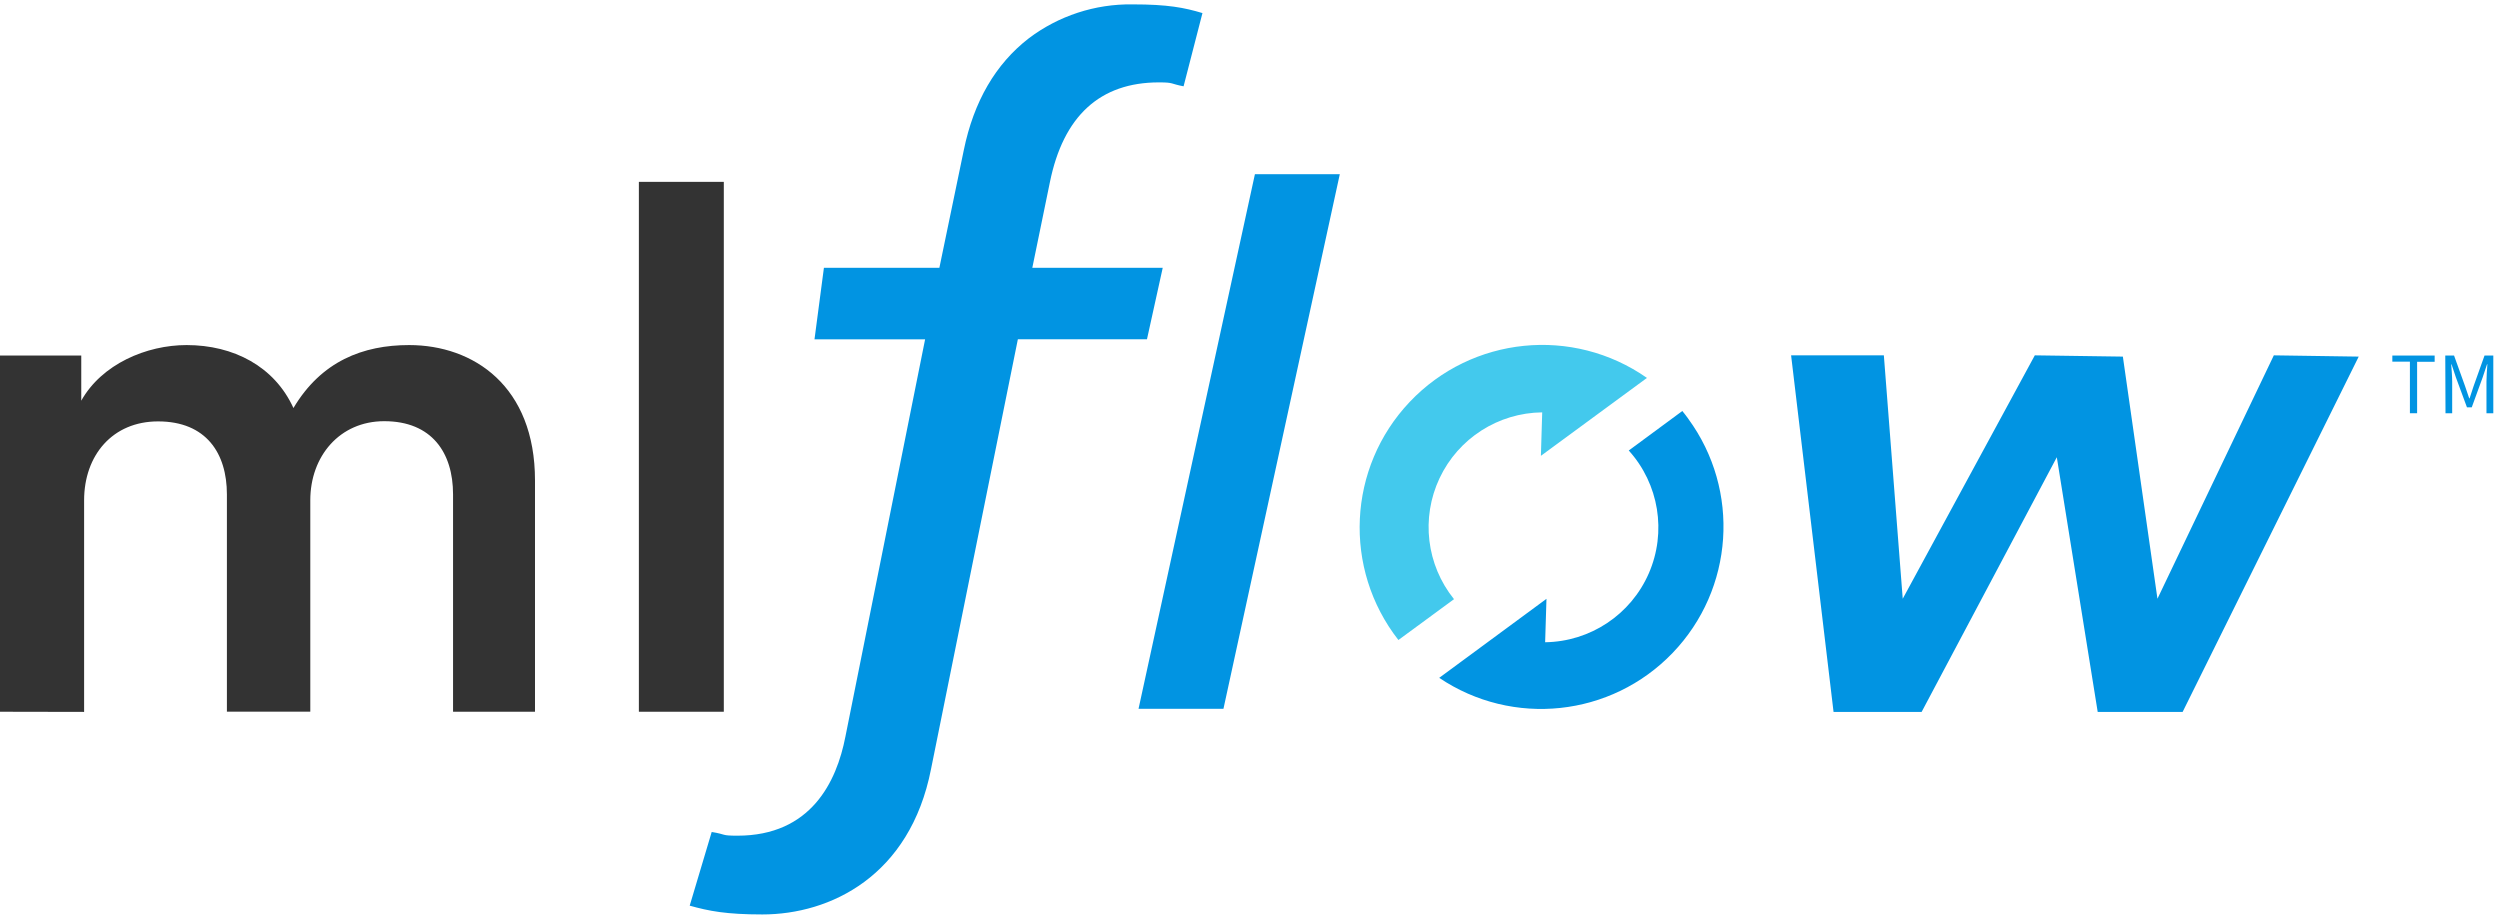
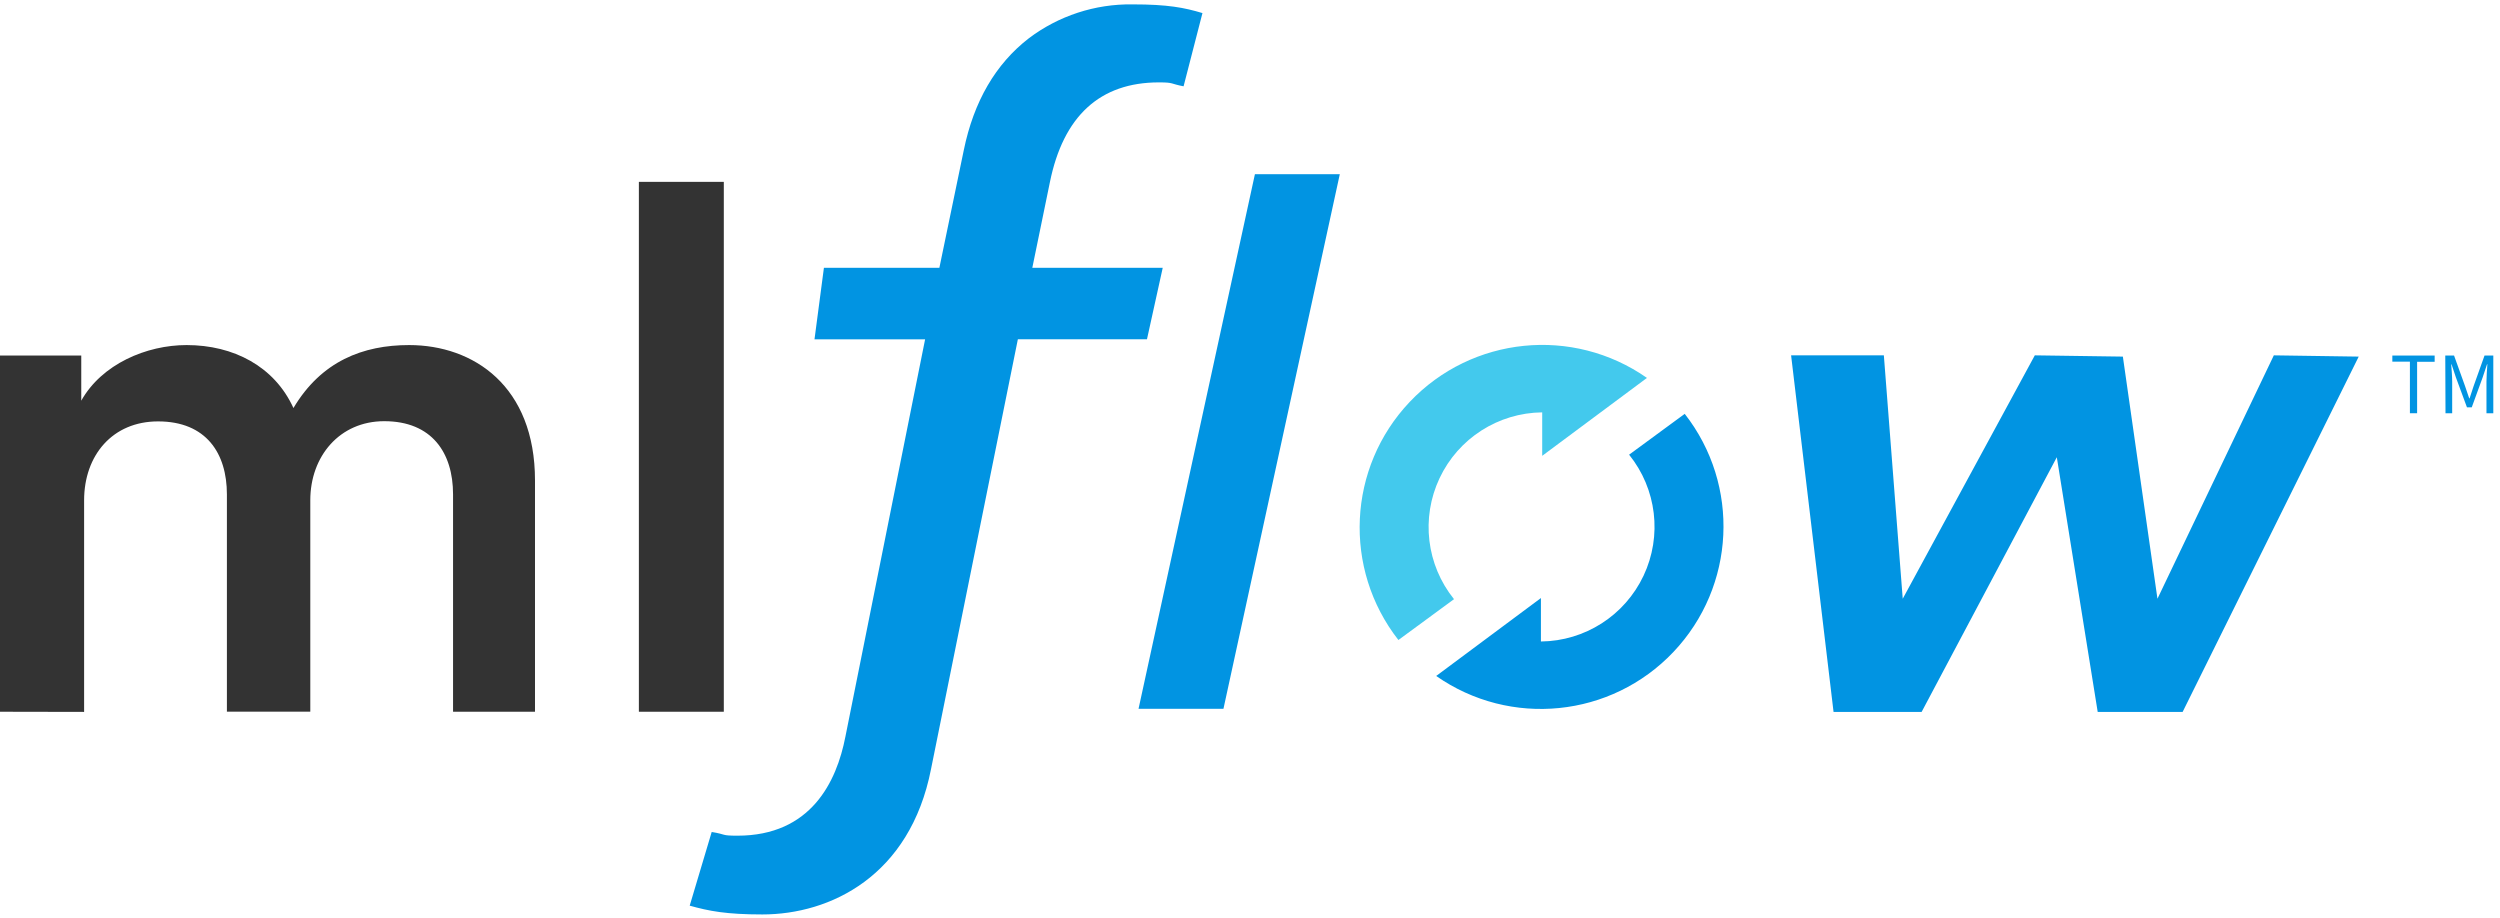
<svg xmlns="http://www.w3.org/2000/svg" width="109" height="40" viewBox="0 0 109 40" fill="none">
-   <path d="M0 31.032V15.502H3.543V17.47C4.436 15.876 6.383 15.045 8.136 15.045C10.178 15.045 11.964 15.971 12.794 17.79C14.01 15.747 15.828 15.045 17.837 15.045C20.647 15.045 23.326 16.832 23.326 20.949V31.032H19.753V21.554C19.753 19.736 18.827 18.364 16.752 18.364C14.806 18.364 13.529 19.895 13.529 21.809V31.03H9.893V21.554C9.893 19.768 8.995 18.373 6.89 18.373C4.913 18.373 3.667 19.841 3.667 21.818V31.039L0 31.032Z" fill="#333333" />
-   <path d="M27.855 31.032V7.929H31.558V31.032H27.855Z" fill="#333333" />
-   <path d="M30.071 39.487C30.903 39.719 31.652 39.87 33.24 39.87C36.193 39.87 39.676 38.205 40.593 33.531L44.379 14.792H50.008L50.695 11.675H45.009L45.774 7.95C46.36 5.058 47.96 3.592 50.528 3.592C51.196 3.592 51.009 3.65 51.604 3.763L52.427 0.57C51.634 0.333 50.924 0.191 49.378 0.191C47.745 0.167 46.151 0.689 44.85 1.675C43.409 2.789 42.457 4.425 42.023 6.538L40.957 11.675H35.923L35.512 14.794H40.335L36.859 32.121C36.477 34.086 35.359 36.436 32.151 36.436C31.424 36.436 31.688 36.381 31.03 36.274L30.071 39.487Z" fill="#0194E2" />
-   <path d="M71.807 16.477C68.576 14.216 64.178 14.661 61.465 17.522C58.752 20.383 58.542 24.798 60.97 27.904L63.395 26.124C62.191 24.631 61.947 22.581 62.766 20.847C63.584 19.113 65.322 17.999 67.24 17.979L67.183 19.874L71.807 16.477Z" fill="#43C9ED" />
-   <path d="M53.342 30.905H49.64L54.714 7.596H58.415L53.342 30.905Z" fill="#0194E2" />
-   <path d="M73.6 18.245C73.52 18.134 73.435 18.025 73.349 17.92L71.014 19.642C72.332 21.101 72.674 23.196 71.888 24.998C71.103 26.8 69.334 27.975 67.368 28.002L67.426 26.109L62.75 29.554C65.954 31.712 70.246 31.255 72.924 28.47C75.601 25.686 75.891 21.38 73.61 18.262L73.6 18.245Z" fill="#0194E2" />
-   <path d="M78.092 15.493H82.136L82.959 26.105L88.718 15.493L92.557 15.548L94.065 26.105L99.139 15.493L102.84 15.548L95.162 31.041H91.46L89.677 19.935L83.782 31.041H79.943L78.092 15.493Z" fill="#0194E2" />
-   <path d="M105.072 15.768H104.306V15.502H106.151V15.774H105.386V18.017H105.072V15.768Z" fill="#0194E2" />
-   <path d="M106.614 15.502H106.997L107.479 16.842C107.541 17.014 107.598 17.19 107.657 17.366H107.675C107.734 17.19 107.788 17.014 107.847 16.842L108.325 15.502H108.708V18.017H108.41V16.63C108.41 16.41 108.434 16.107 108.45 15.883H108.434L108.243 16.457L107.768 17.761H107.56L107.079 16.459L106.888 15.885H106.873C106.89 16.109 106.915 16.412 106.915 16.632V18.019H106.624L106.614 15.502Z" fill="#0194E2" />
+   <path d="M0 31.032V15.502H3.543V17.47C4.436 15.876 6.383 15.045 8.136 15.045C10.178 15.045 11.964 15.971 12.794 17.79C14.01 15.747 15.828 15.045 17.837 15.045C20.647 15.045 23.326 16.832 23.326 20.949V31.032H19.753V21.554C19.753 19.736 18.827 18.364 16.752 18.364C14.806 18.364 13.529 19.895 13.529 21.809V31.03H9.893V21.554C9.893 19.768 8.995 18.373 6.89 18.373C4.913 18.373 3.667 19.841 3.667 21.818V31.039Z" fill="#333333" />
+   <path d="M27.855 31.032V7.929H31.558V31.032Z" fill="#333333" />
+   <path d="M30.071 39.487C30.903 39.719 31.652 39.87 33.24 39.87C36.193 39.87 39.676 38.205 40.593 33.531L44.379 14.792H50.008L50.695 11.675H45.009L45.774 7.95C46.36 5.058 47.96 3.592 50.528 3.592C51.196 3.592 51.009 3.65 51.604 3.763L52.427 0.57C51.634 0.333 50.924 0.191 49.378 0.191C47.745 0.167 46.151 0.689 44.85 1.675C43.409 2.789 42.457 4.425 42.023 6.538L40.957 11.675H35.923L35.512 14.794H40.335L36.859 32.121C36.477 34.086 35.359 36.436 32.151 36.436C31.424 36.436 31.688 36.381 31.03 36.274Z" fill="#0194E2" />
+   <path d="M53.342 30.905H49.64L54.714 7.596H58.415Z" fill="#0194E2" />
+   <path d="M71.807 16.477C68.576 14.216 64.178 14.661 61.465 17.522C58.752 20.383 58.542 24.798 60.97 27.904L63.395 26.124C62.191 24.631 61.947 22.581 62.766 20.847C63.584 19.113 65.322 17.999 67.24 17.979V19.874Z" fill="#43C9ED" />
+   <path d="M62.618 29.472C65.848 31.732 70.247 31.288 72.96 28.427C75.673 25.566 75.883 21.15 73.454 18.044L71.029 19.824C72.233 21.317 72.478 23.367 71.659 25.101C70.84 26.836 69.102 27.95 67.184 27.969V26.075Z" fill="#0194E2" />
+   <path d="M78.092 15.493H82.136L82.959 26.105L88.718 15.493L92.557 15.548L94.065 26.105L99.139 15.493L102.84 15.548L95.162 31.041H91.46L89.677 19.935L83.782 31.041H79.943Z" fill="#0194E2" />
+   <path d="M105.072 15.768H104.306V15.502H106.151V15.774H105.386V18.017H105.072Z" fill="#0194E2" />
+   <path d="M106.614 15.502H106.997L107.479 16.842C107.541 17.014 107.598 17.19 107.657 17.366H107.675C107.734 17.19 107.788 17.014 107.847 16.842L108.325 15.502H108.708V18.017H108.41V16.63C108.41 16.41 108.434 16.107 108.45 15.883H108.434L108.243 16.457L107.768 17.761H107.56L107.079 16.459L106.888 15.885H106.873C106.89 16.109 106.915 16.412 106.915 16.632V18.019H106.624Z" fill="#0194E2" />
</svg>
